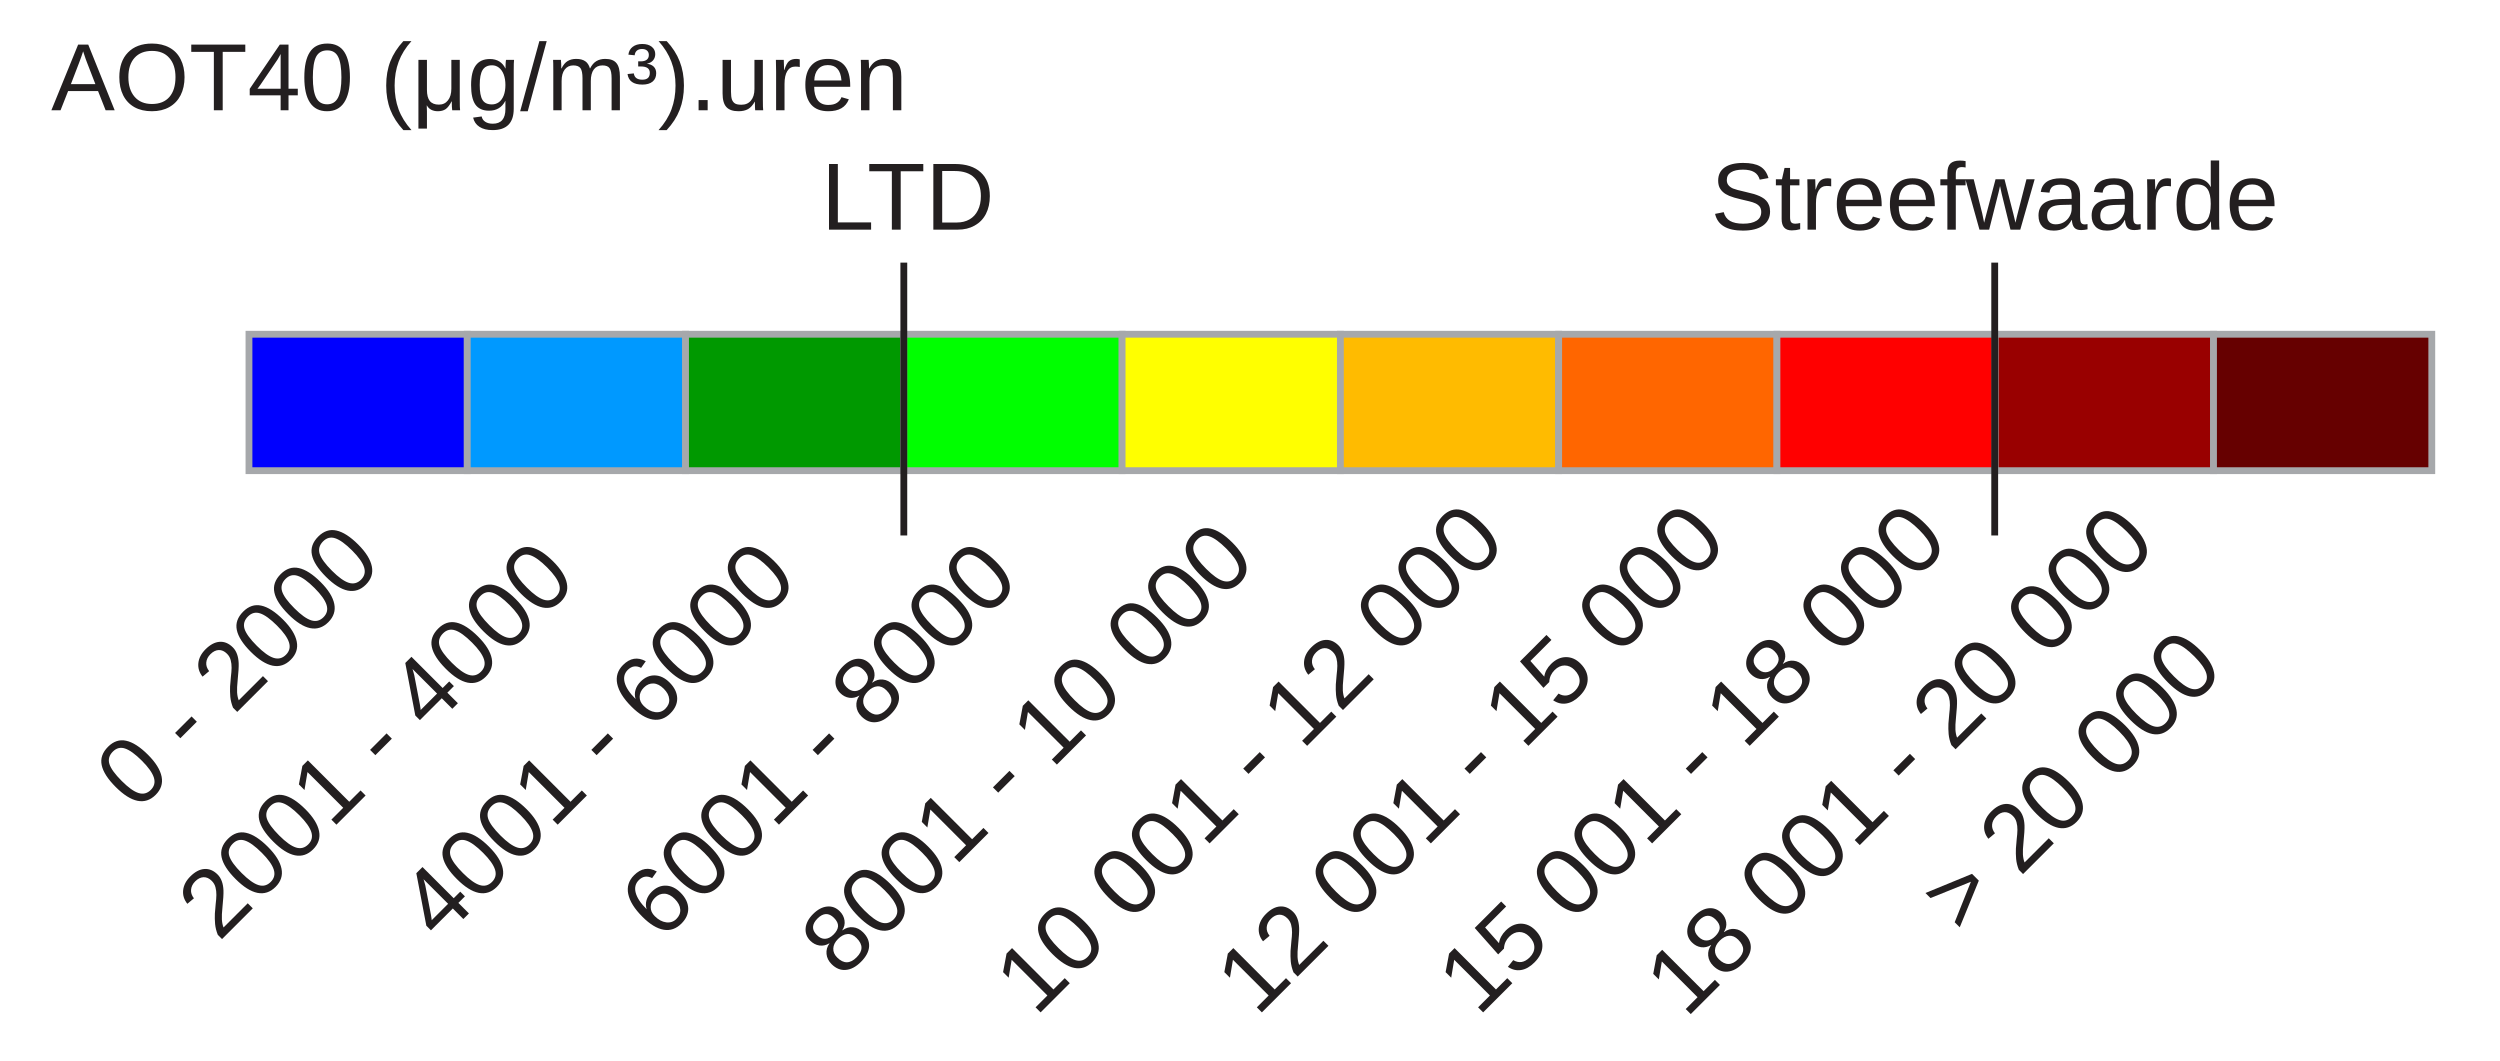
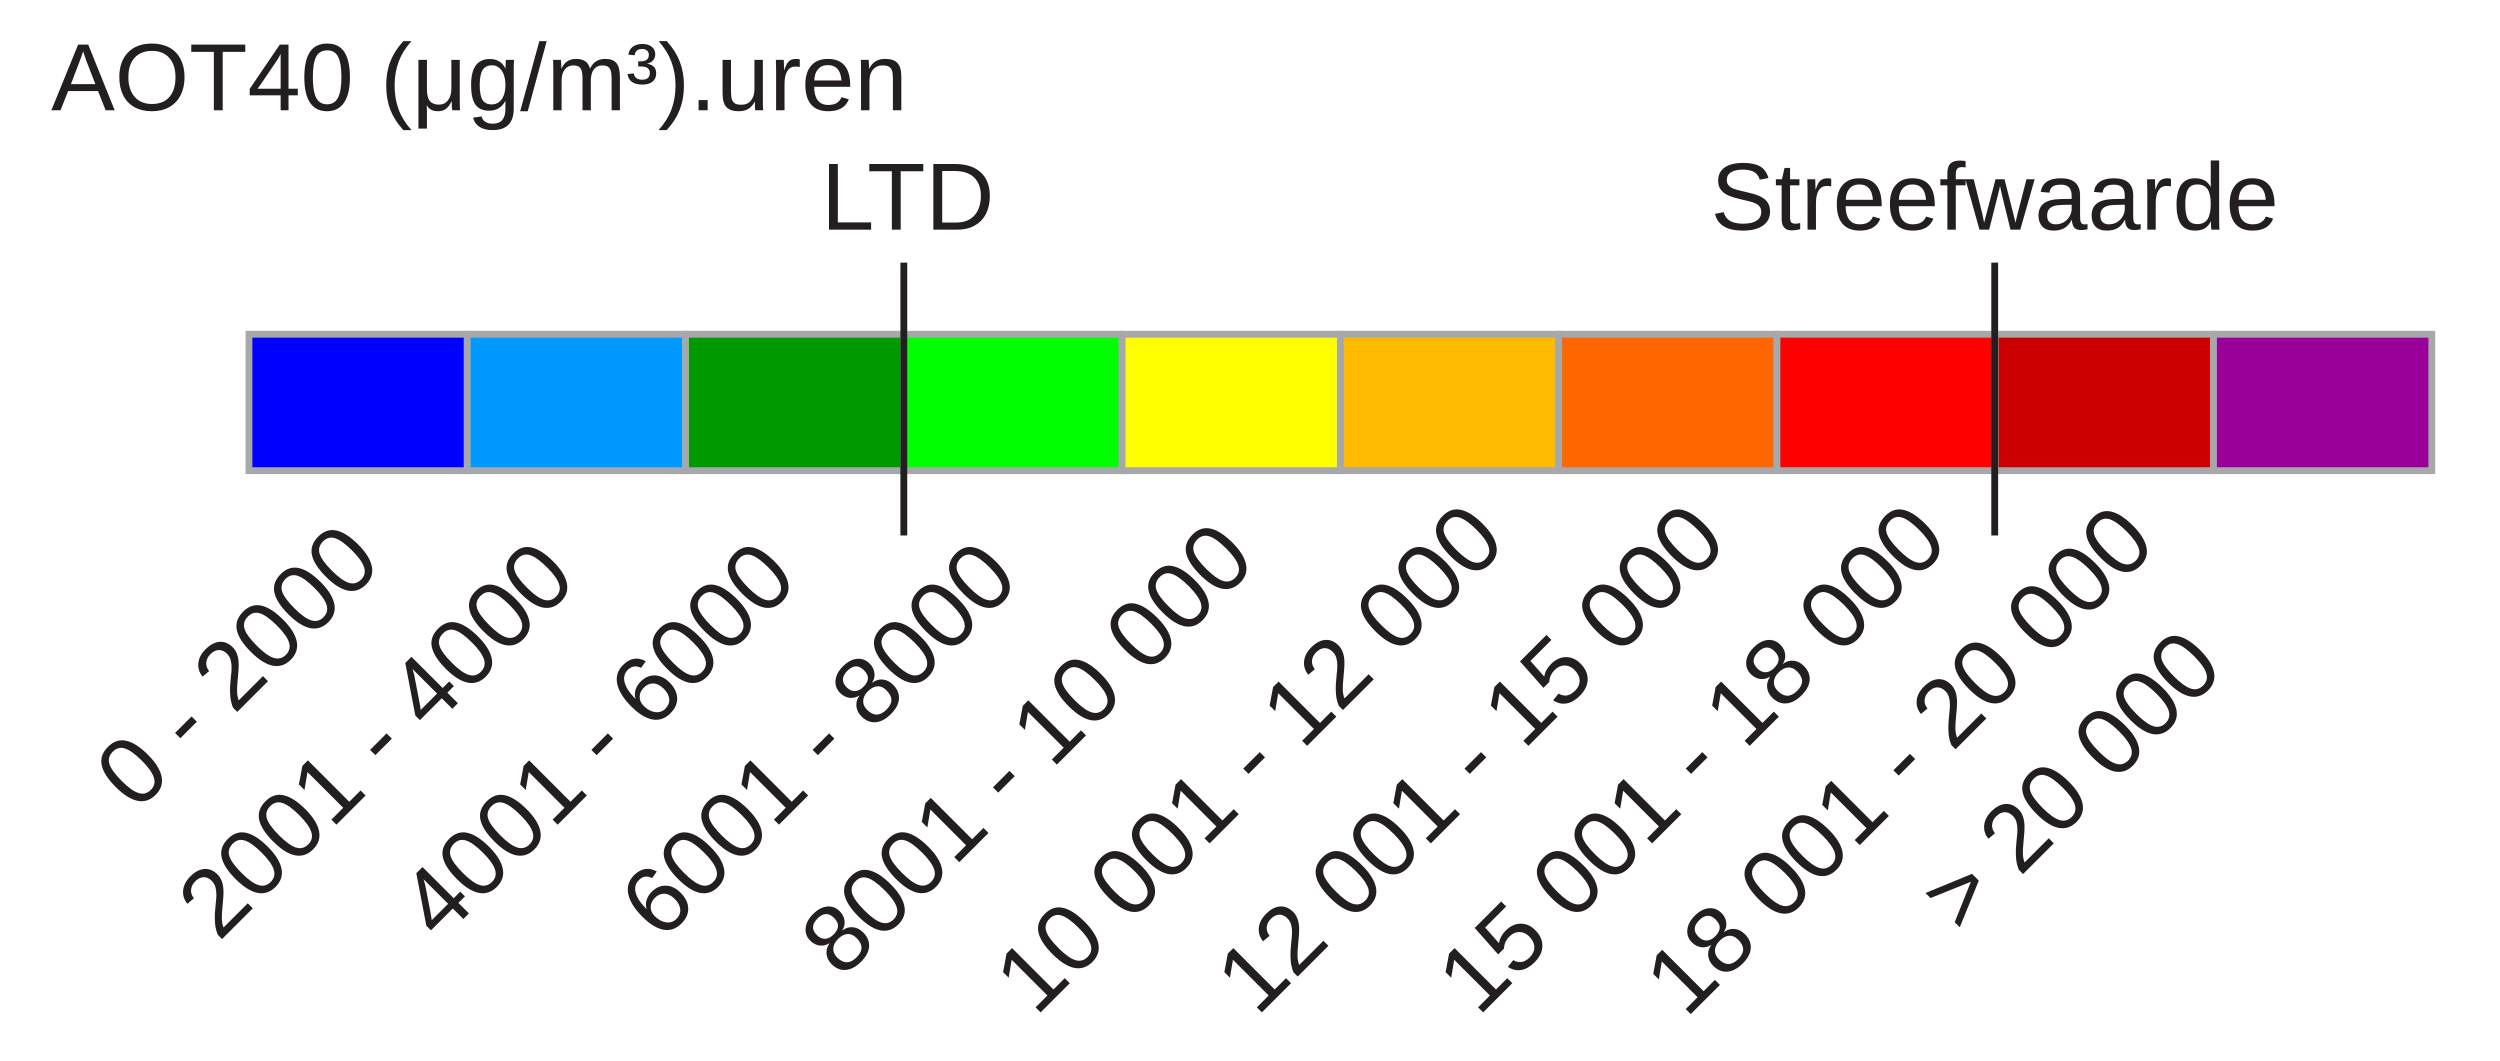
<svg xmlns="http://www.w3.org/2000/svg" version="1.1" id="Layer_1" x="0px" y="0px" width="366.5px" height="155.5px" viewBox="0 0 366.5 155.5" enable-background="new 0 0 366.5 155.5" xml:space="preserve">
  <rect x="36.5" y="49" fill="#0000FF" stroke="#A6A8AB" stroke-miterlimit="10" width="32" height="20" />
  <rect x="68.5" y="49" fill="#0099FF" stroke="#A6A8AB" stroke-miterlimit="10" width="32" height="20" />
  <rect x="100.5" y="49" fill="#009900" stroke="#A6A8AB" stroke-miterlimit="10" width="32" height="20" />
  <rect x="132.5" y="49" fill="#00FF00" stroke="#A6A8AB" stroke-miterlimit="10" width="32" height="20" />
  <rect x="164.5" y="49" fill="#FFFF00" stroke="#A6A8AB" stroke-miterlimit="10" width="32" height="20" />
  <rect x="196.5" y="49" fill="#FFBB00" stroke="#A6A8AB" stroke-miterlimit="10" width="32" height="20" />
  <rect x="228.5" y="49" fill="#FF6600" stroke="#A6A8AB" stroke-miterlimit="10" width="32" height="20" />
  <rect x="260.5" y="49" fill="#FF0000" stroke="#A6A8AB" stroke-miterlimit="10" width="32" height="20" />
-   <rect x="292.5" y="49" fill="#990000" stroke="#A6A8AB" stroke-miterlimit="10" width="32" height="20" />
-   <rect x="324.5" y="49" fill="#660000" stroke="#A6A8AB" stroke-miterlimit="10" width="32" height="20" />
+   <rect x="292.5" y="49" fill="#CC0000" stroke="#A6A8AB" stroke-miterlimit="10" width="32" height="20" />
+   <rect x="324.5" y="49" fill="#990099" stroke="#A6A8AB" stroke-miterlimit="10" width="32" height="20" />
  <text transform="matrix(0.7071 -0.7071 0.7071 0.7071 19.9805 119.166)" fill="#231F20" font-family="Arial" font-size="14">0 - 2000</text>
  <text transform="matrix(1 0 0 1 7.5 16.1665)" fill="#231F20" font-family="Arial" font-size="14">AOT40 (μg/m³).uren</text>
  <text transform="matrix(1 0 0 1 250.79 33.6665)" fill="#231F20" font-family="Arial" font-size="14">Streefwaarde</text>
  <line fill="none" stroke="#231F20" stroke-miterlimit="10" x1="292.425" y1="38.5" x2="292.425" y2="78.5" />
  <text transform="matrix(1 0 0 1 439.6953 283.4648)" font-family="'MyriadPro-Regular'" font-size="12">³μ</text>
  <text transform="matrix(0.7071 -0.7071 0.7071 0.7071 32.0527 138.166)" fill="#231F20" font-family="Arial" font-size="14">2001 - 4000</text>
  <text transform="matrix(0.7071 -0.7071 0.7071 0.7071 64.4902 138.166)" fill="#231F20" font-family="Arial" font-size="14">4001 - 6000</text>
  <text transform="matrix(0.7071 -0.7071 0.7071 0.7071 96.9277 138.166)" fill="#231F20" font-family="Arial" font-size="14">6001 - 8000</text>
  <text transform="matrix(0.7071 -0.7071 0.7071 0.7071 123.3662 143.6602)" fill="#231F20" font-family="Arial" font-size="14">8001 - 10 000</text>
  <text transform="matrix(0.7071 -0.7071 0.7071 0.7071 151.8027 149.166)" fill="#231F20" font-family="Arial" font-size="14">10 001 - 12 000</text>
  <text transform="matrix(0.7071 -0.7071 0.7071 0.7071 184.2402 149.166)" fill="#231F20" font-family="Arial" font-size="14">12 001 - 15 000</text>
  <text transform="matrix(0.7071 -0.7071 0.7071 0.7071 216.6777 149.166)" fill="#231F20" font-family="Arial" font-size="14">15 001 - 18 000</text>
  <text transform="matrix(0.7071 -0.7071 0.7071 0.7071 247.1152 149.416)" fill="#231F20" font-family="Arial" font-size="14">18 001 - 20 000</text>
  <text transform="matrix(0.7071 -0.7071 0.7071 0.7071 287.5527 137.166)" fill="#231F20" font-family="Arial" font-size="14">&gt; 20 000</text>
  <line fill="none" stroke="#231F20" stroke-miterlimit="10" x1="132.5" y1="38.5" x2="132.5" y2="78.5" />
  <text transform="matrix(1 0 0 1 120.375 33.6665)" fill="#231F20" font-family="Arial" font-size="14">LTD</text>
</svg>
